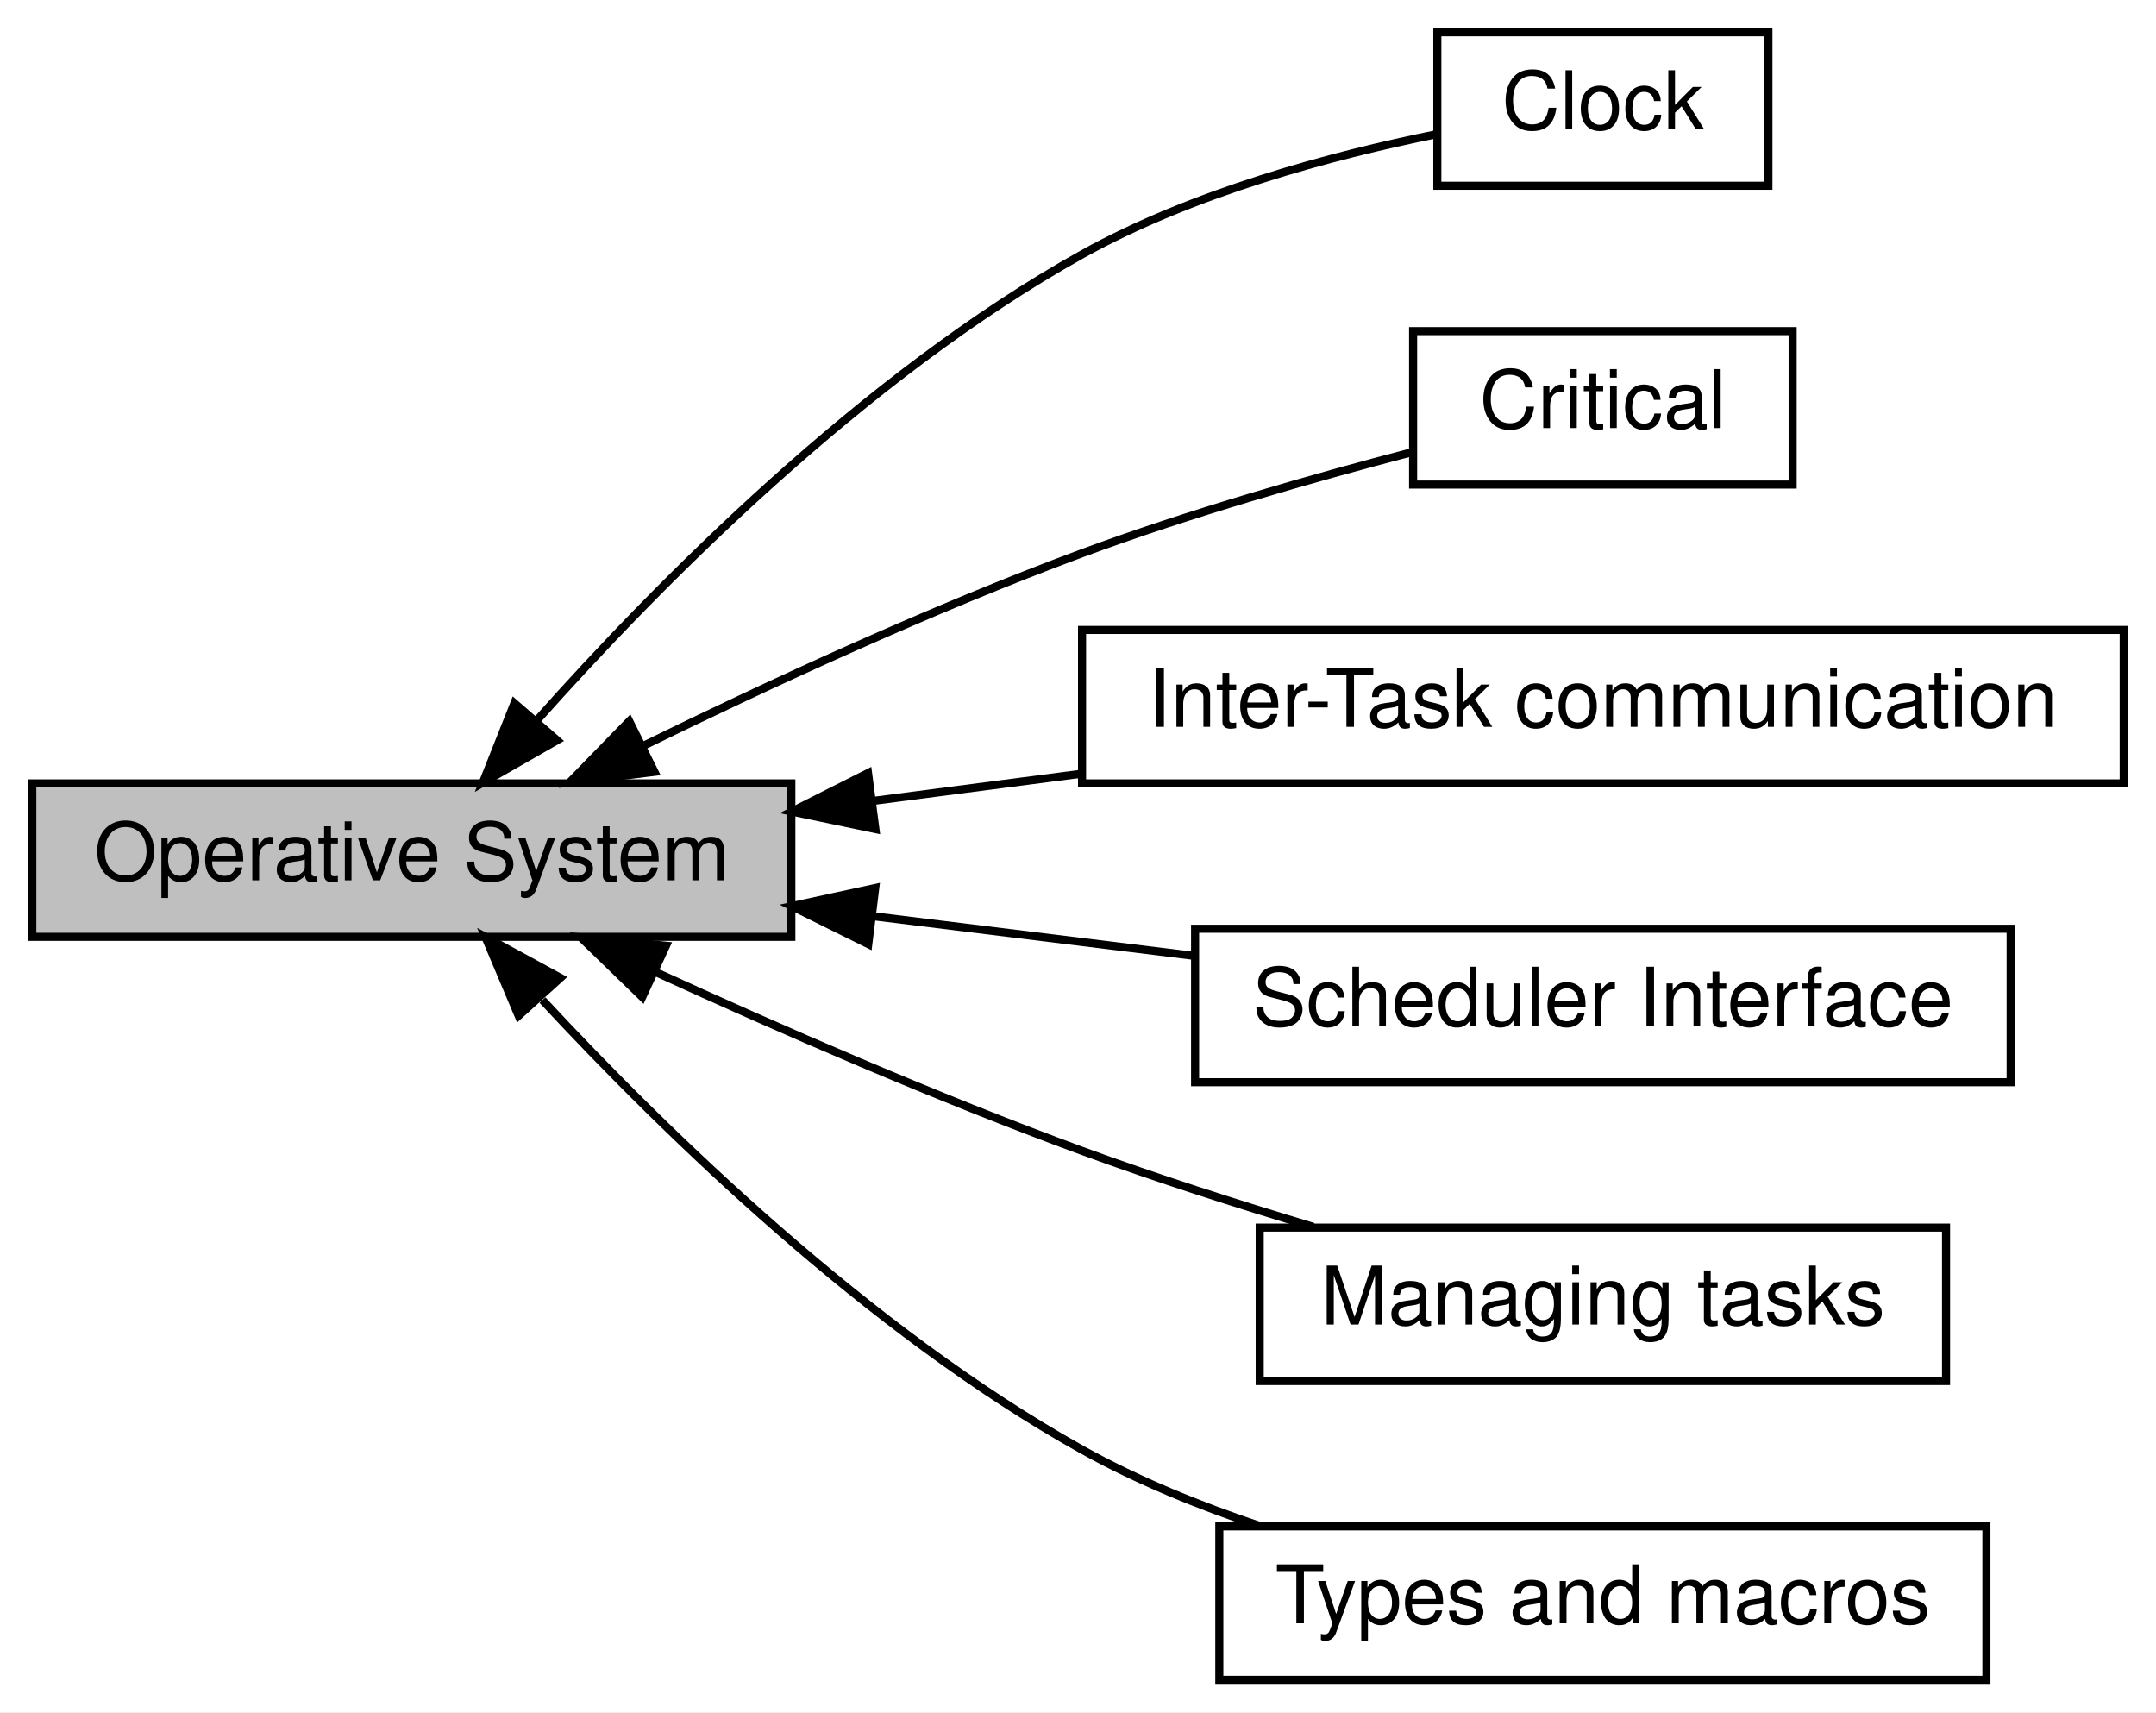
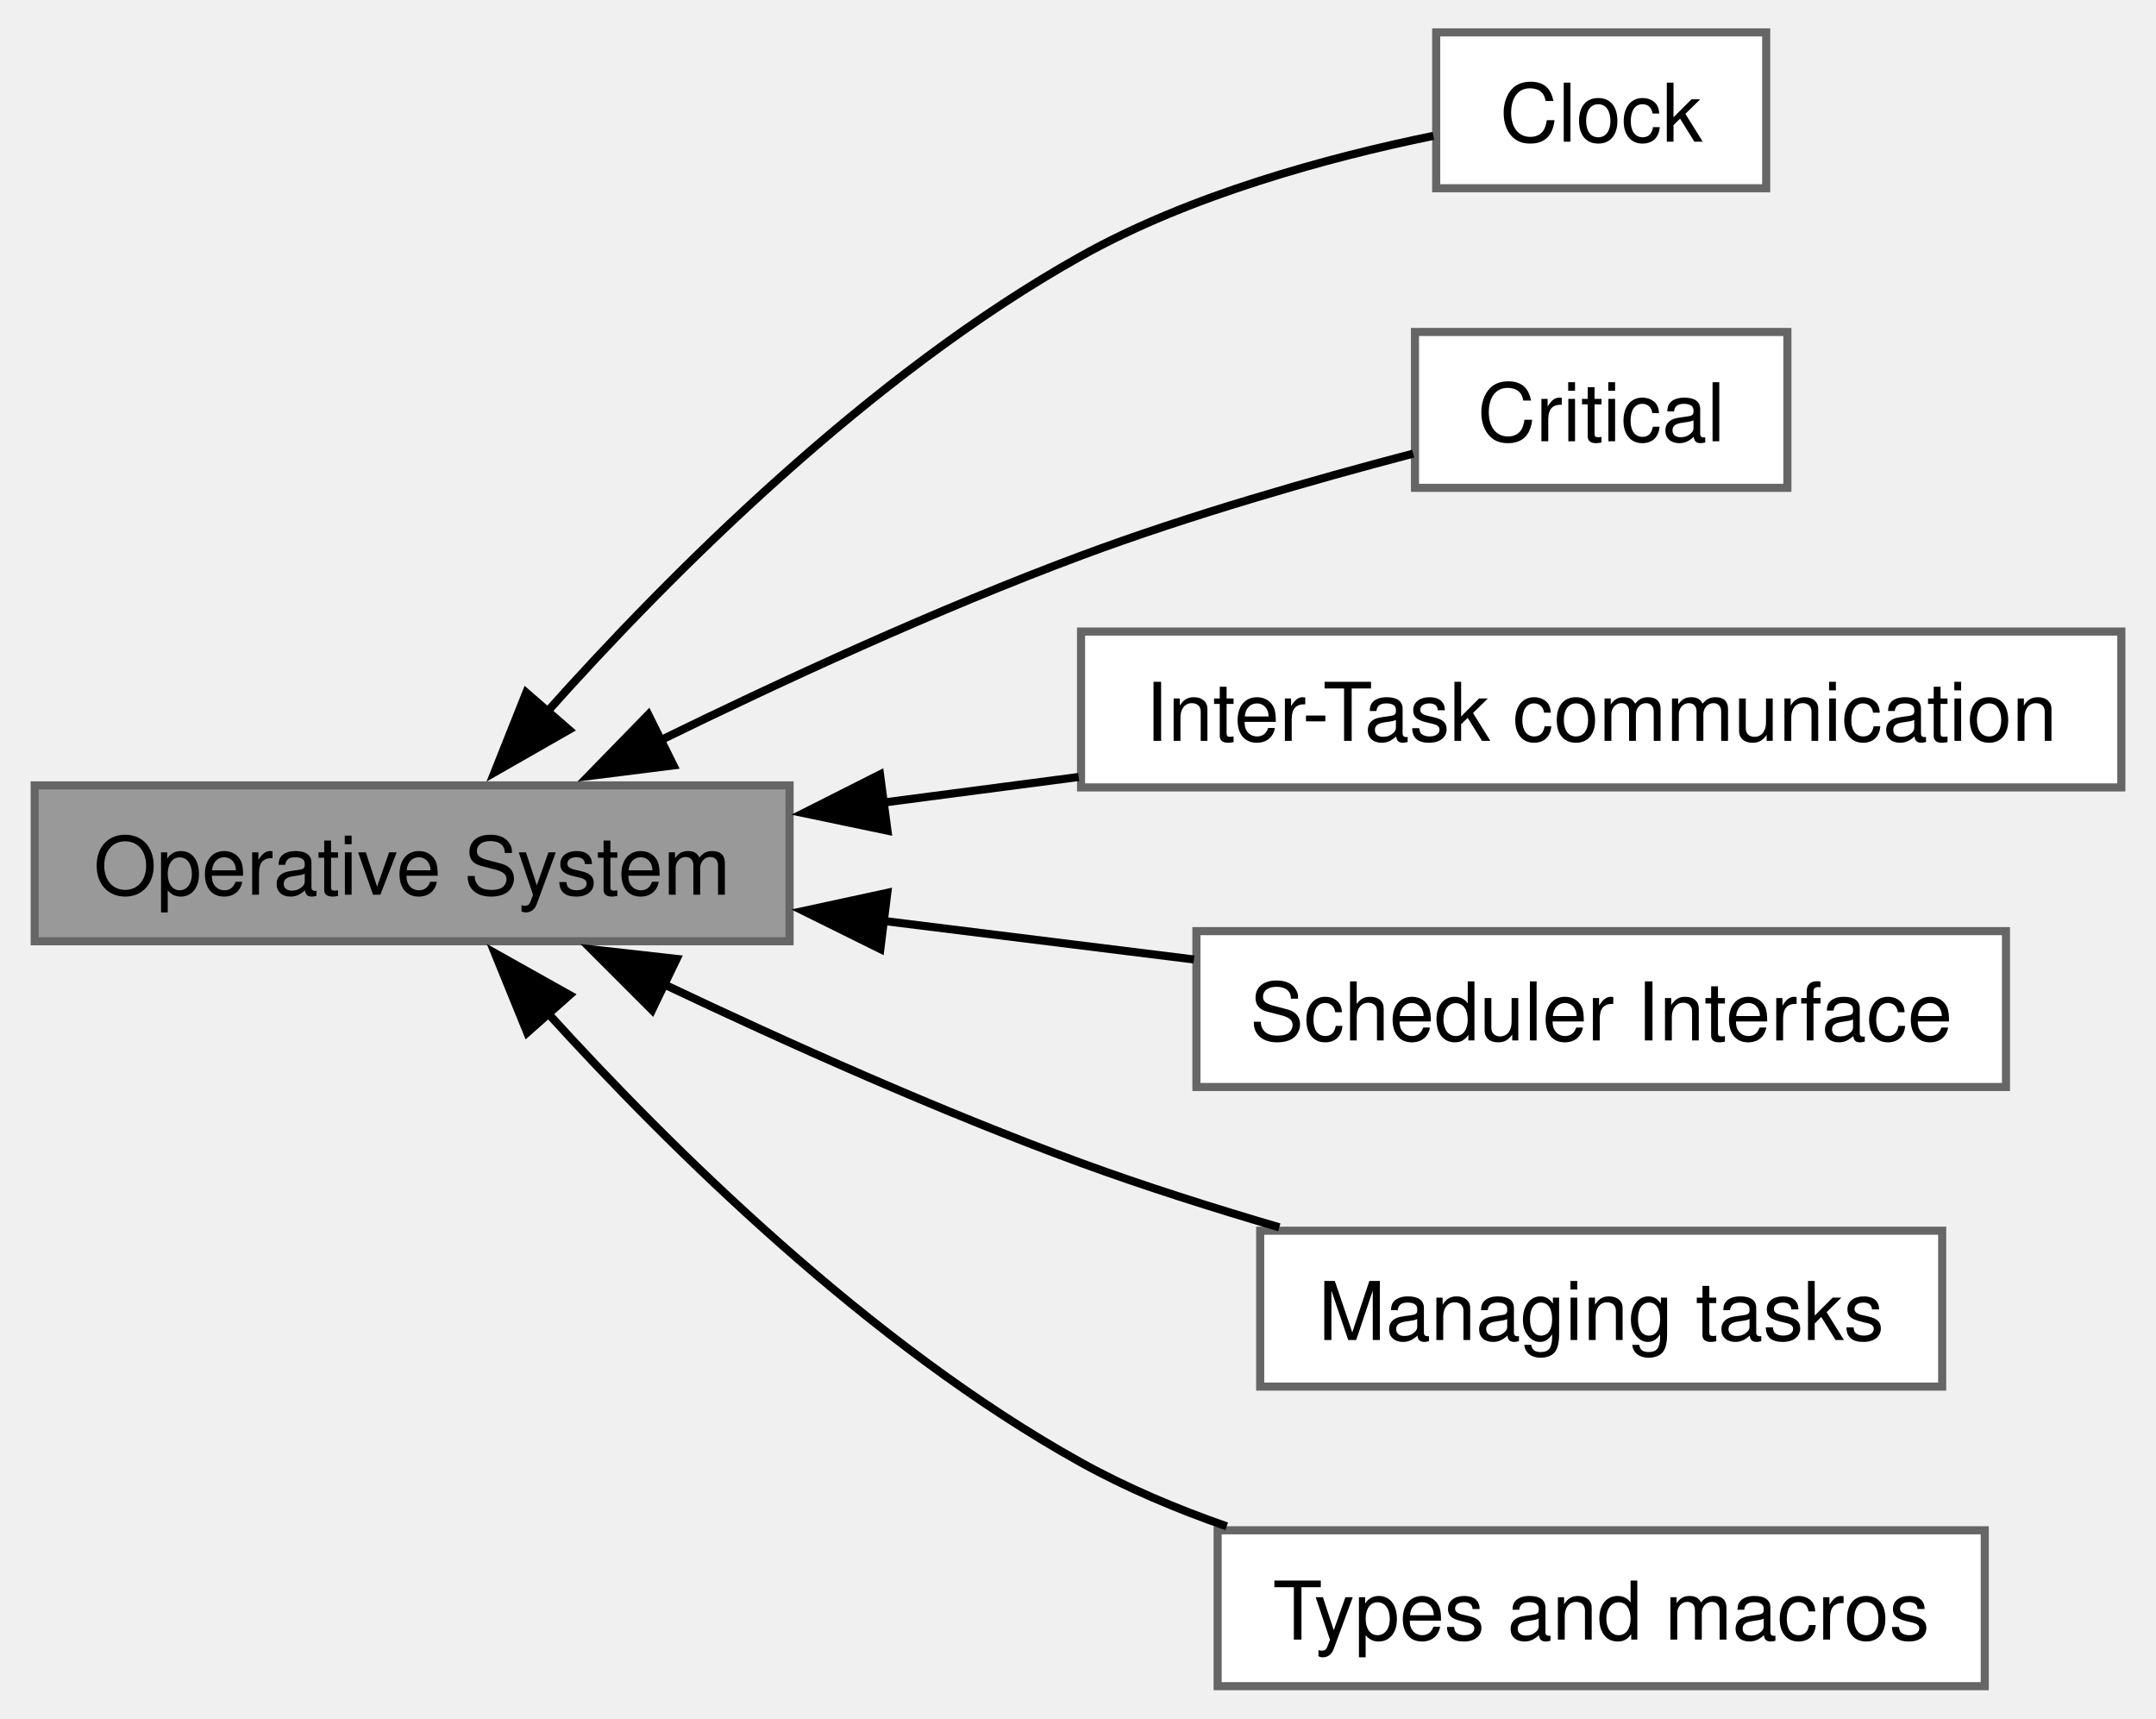
- <svg xmlns="http://www.w3.org/2000/svg" xmlns:xlink="http://www.w3.org/1999/xlink" width="267pt" height="212pt" viewBox="0.00 0.00 267.00 212.00">
-   <g id="graph0" class="graph" transform="scale(1 1) rotate(0) translate(4 208)">
-     <polygon fill="white" stroke="transparent" points="-4,4 -4,-208 263,-208 263,4 -4,4" />
-     <g id="node1" class="node">
-       <g id="a_node1">
+ <svg xmlns="http://www.w3.org/2000/svg" xmlns:xlink="http://www.w3.org/1999/xlink" width="266pt" height="212pt" viewBox="0.00 0.00 265.75 212.25">
+   <g id="graph0" class="graph" transform="scale(1 1) rotate(0) translate(4 208.25)">
+     <g id="Node000005" class="node">
+       <g id="a_Node000005">
        <a xlink:href="group__qclock.html" target="_top" xlink:title="Clock and time manipulation interface used by the entire OS.">
-           <polygon fill="white" stroke="black" points="215,-204 174,-204 174,-185 215,-185 215,-204" />
-           <text text-anchor="middle" x="194.5" y="-192" font-family="Helvetica,sans-Serif" font-size="10.00">Clock</text>
+           <polygon fill="white" stroke="#666666" points="213.88,-204.25 173.12,-204.25 173.12,-185 213.88,-185 213.88,-204.25" />
+           <text text-anchor="middle" x="193.5" y="-190.75" font-family="Helvetica,sans-Serif" font-size="10.00">Clock</text>
        </a>
      </g>
    </g>
-     <g id="node2" class="node">
-       <g id="a_node2">
+     <g id="Node000006" class="node">
+       <g id="a_Node000006">
        <a xlink:href="group__qcritical.html" target="_top" xlink:title="APIs to handle entry/exit actions in Critical sections.">
-           <polygon fill="white" stroke="black" points="218,-167 171,-167 171,-148 218,-148 218,-167" />
-           <text text-anchor="middle" x="194.5" y="-155" font-family="Helvetica,sans-Serif" font-size="10.00">Critical</text>
+           <polygon fill="white" stroke="#666666" points="216.5,-167.25 170.5,-167.25 170.5,-148 216.5,-148 216.5,-167.25" />
+           <text text-anchor="middle" x="193.5" y="-153.75" font-family="Helvetica,sans-Serif" font-size="10.00">Critical</text>
        </a>
      </g>
    </g>
-     <g id="node3" class="node">
-       <g id="a_node3">
+     <g id="Node000001" class="node">
+       <g id="a_Node000001">
        <a xlink:title=" ">
-           <polygon fill="#bfbfbf" stroke="black" points="94,-111 0,-111 0,-92 94,-92 94,-111" />
-           <text text-anchor="middle" x="47" y="-99" font-family="Helvetica,sans-Serif" font-size="10.00">Operative System</text>
+           <polygon fill="#999999" stroke="#666666" points="93.25,-111.25 0,-111.25 0,-92 93.25,-92 93.25,-111.25" />
+           <text text-anchor="middle" x="46.62" y="-97.75" font-family="Helvetica,sans-Serif" font-size="10.00">Operative System</text>
        </a>
      </g>
    </g>
    <g id="edge4" class="edge">
-       <path fill="none" stroke="black" d="M62.37,-118.67C77.52,-135.71 102.92,-161.4 130,-176.5 143.71,-184.14 160.93,-188.76 173.98,-191.4" />
-       <polygon fill="black" stroke="black" points="64.99,-116.34 55.79,-111.08 59.7,-120.93 64.99,-116.34" />
+       <path fill="none" stroke="black" d="M63.24,-120.27C78.44,-137.29 103.04,-161.96 129.25,-176.62 142.8,-184.21 159.8,-188.81 172.77,-191.47" />
+       <polygon fill="black" stroke="black" points="66,-118.12 56.8,-112.86 60.72,-122.71 66,-118.12" />
    </g>
    <g id="edge5" class="edge">
-       <path fill="none" stroke="black" d="M75.67,-115.65C91.35,-123.33 111.48,-132.63 130,-139.5 143.32,-144.44 158.64,-148.82 170.89,-152.02" />
-       <polygon fill="black" stroke="black" points="77.05,-112.43 66.53,-111.11 73.93,-118.7 77.05,-112.43" />
+       <path fill="none" stroke="black" d="M76.97,-116.66C92.3,-124.16 111.52,-133.02 129.25,-139.62 142.62,-144.61 158.02,-149.01 170.27,-152.22" />
+       <polygon fill="black" stroke="black" points="78.91,-113.72 68.4,-112.4 75.8,-119.99 78.91,-113.72" />
    </g>
-     <g id="node4" class="node">
-       <g id="a_node4">
+     <g id="Node000004" class="node">
+       <g id="a_Node000004">
        <a xlink:href="group__qpriv.html" target="_top" xlink:title="Inter-Task communication primitives : Queues, Notifications and Event-flags.">
-           <polygon fill="white" stroke="black" points="259,-130 130,-130 130,-111 259,-111 259,-130" />
-           <text text-anchor="middle" x="194.5" y="-118" font-family="Helvetica,sans-Serif" font-size="10.00">Inter-Task communication</text>
+           <polygon fill="white" stroke="#666666" points="257.75,-130.25 129.25,-130.25 129.25,-111 257.75,-111 257.75,-130.25" />
+           <text text-anchor="middle" x="193.5" y="-116.75" font-family="Helvetica,sans-Serif" font-size="10.00">Inter-Task communication</text>
        </a>
      </g>
    </g>
    <g id="edge3" class="edge">
-       <path fill="none" stroke="black" d="M104.15,-108.83C112.6,-109.94 121.36,-111.08 129.95,-112.2" />
-       <polygon fill="black" stroke="black" points="104.41,-105.34 94.04,-107.51 103.5,-112.28 104.41,-105.34" />
+       <path fill="none" stroke="black" d="M104.84,-109.13C112.76,-110.17 120.93,-111.24 128.96,-112.29" />
+       <polygon fill="black" stroke="black" points="105.34,-105.66 94.97,-107.83 104.42,-112.6 105.34,-105.66" />
    </g>
-     <g id="node5" class="node">
-       <g id="a_node5">
+     <g id="Node000002" class="node">
+       <g id="a_Node000002">
        <a xlink:href="group__qtaskcreation.html" target="_top" xlink:title="Kernel API interface to create/remove tasks and perform special OS operations.">
-           <polygon fill="white" stroke="black" points="245,-93 144,-93 144,-74 245,-74 245,-93" />
-           <text text-anchor="middle" x="194.5" y="-81" font-family="Helvetica,sans-Serif" font-size="10.00">Scheduler Interface</text>
+           <polygon fill="white" stroke="#666666" points="243.5,-93.25 143.5,-93.25 143.5,-74 243.5,-74 243.5,-93.25" />
+           <text text-anchor="middle" x="193.5" y="-79.75" font-family="Helvetica,sans-Serif" font-size="10.00">Scheduler Interface</text>
        </a>
      </g>
    </g>
    <g id="edge1" class="edge">
-       <path fill="none" stroke="black" d="M104.33,-94.53C117.41,-92.91 131.23,-91.2 143.99,-89.63" />
-       <polygon fill="black" stroke="black" points="103.53,-91.1 94.04,-95.8 104.39,-98.05 103.53,-91.1" />
+       <path fill="none" stroke="black" d="M104.87,-94.51C117.55,-92.94 130.87,-91.28 143.2,-89.75" />
+       <polygon fill="black" stroke="black" points="104.46,-91.04 94.97,-95.74 105.32,-97.98 104.46,-91.04" />
    </g>
-     <g id="node6" class="node">
-       <g id="a_node6">
+     <g id="Node000003" class="node">
+       <g id="a_Node000003">
        <a xlink:href="group__qtaskmanip.html" target="_top" xlink:title="API interface to manage tasks.">
-           <polygon fill="white" stroke="black" points="237,-56 152,-56 152,-37 237,-37 237,-56" />
-           <text text-anchor="middle" x="194.5" y="-44" font-family="Helvetica,sans-Serif" font-size="10.00">Managing tasks</text>
+           <polygon fill="white" stroke="#666666" points="235.62,-56.25 151.38,-56.25 151.38,-37 235.62,-37 235.62,-56.25" />
+           <text text-anchor="middle" x="193.5" y="-42.75" font-family="Helvetica,sans-Serif" font-size="10.00">Managing tasks</text>
        </a>
      </g>
    </g>
    <g id="edge2" class="edge">
-       <path fill="none" stroke="black" d="M77.03,-87.71C92.56,-80.6 112.11,-72.07 130,-65.5 139.18,-62.13 149.27,-58.9 158.64,-56.09" />
-       <polygon fill="black" stroke="black" points="75.54,-84.55 67.94,-91.92 78.48,-90.9 75.54,-84.55" />
+       <path fill="none" stroke="black" d="M77.76,-86.67C92.98,-79.45 111.85,-71 129.25,-64.62 137.07,-61.76 145.58,-59.06 153.74,-56.67" />
+       <polygon fill="black" stroke="black" points="76.26,-83.51 68.77,-91 79.3,-89.82 76.26,-83.51" />
    </g>
-     <g id="node7" class="node">
-       <g id="a_node7">
+     <g id="Node000007" class="node">
+       <g id="a_Node000007">
        <a xlink:href="group__qtypes.html" target="_top" xlink:title="Sets of types having specified widths used to design the entire OS. It also define macros directives ...">
-           <polygon fill="white" stroke="black" points="242,-19 147,-19 147,0 242,0 242,-19" />
-           <text text-anchor="middle" x="194.5" y="-7" font-family="Helvetica,sans-Serif" font-size="10.00">Types and macros</text>
+           <polygon fill="white" stroke="#666666" points="240.88,-19.25 146.12,-19.25 146.12,0 240.88,0 240.88,-19.25" />
+           <text text-anchor="middle" x="193.5" y="-5.75" font-family="Helvetica,sans-Serif" font-size="10.00">Types and macros</text>
        </a>
      </g>
    </g>
    <g id="edge6" class="edge">
-       <path fill="none" stroke="black" d="M63.18,-84.17C78.51,-67.66 103.64,-43.21 130,-28.5 136.83,-24.69 144.52,-21.56 152.12,-19.02" />
-       <polygon fill="black" stroke="black" points="60.22,-82.23 56.1,-91.99 65.4,-86.92 60.22,-82.23" />
+       <path fill="none" stroke="black" d="M63.29,-83.23C78.53,-66.45 103.15,-42.12 129.25,-27.62 134.84,-24.52 141.01,-21.91 147.24,-19.74" />
+       <polygon fill="black" stroke="black" points="60.84,-80.72 56.84,-90.54 66.08,-85.36 60.84,-80.72" />
    </g>
  </g>
</svg>
